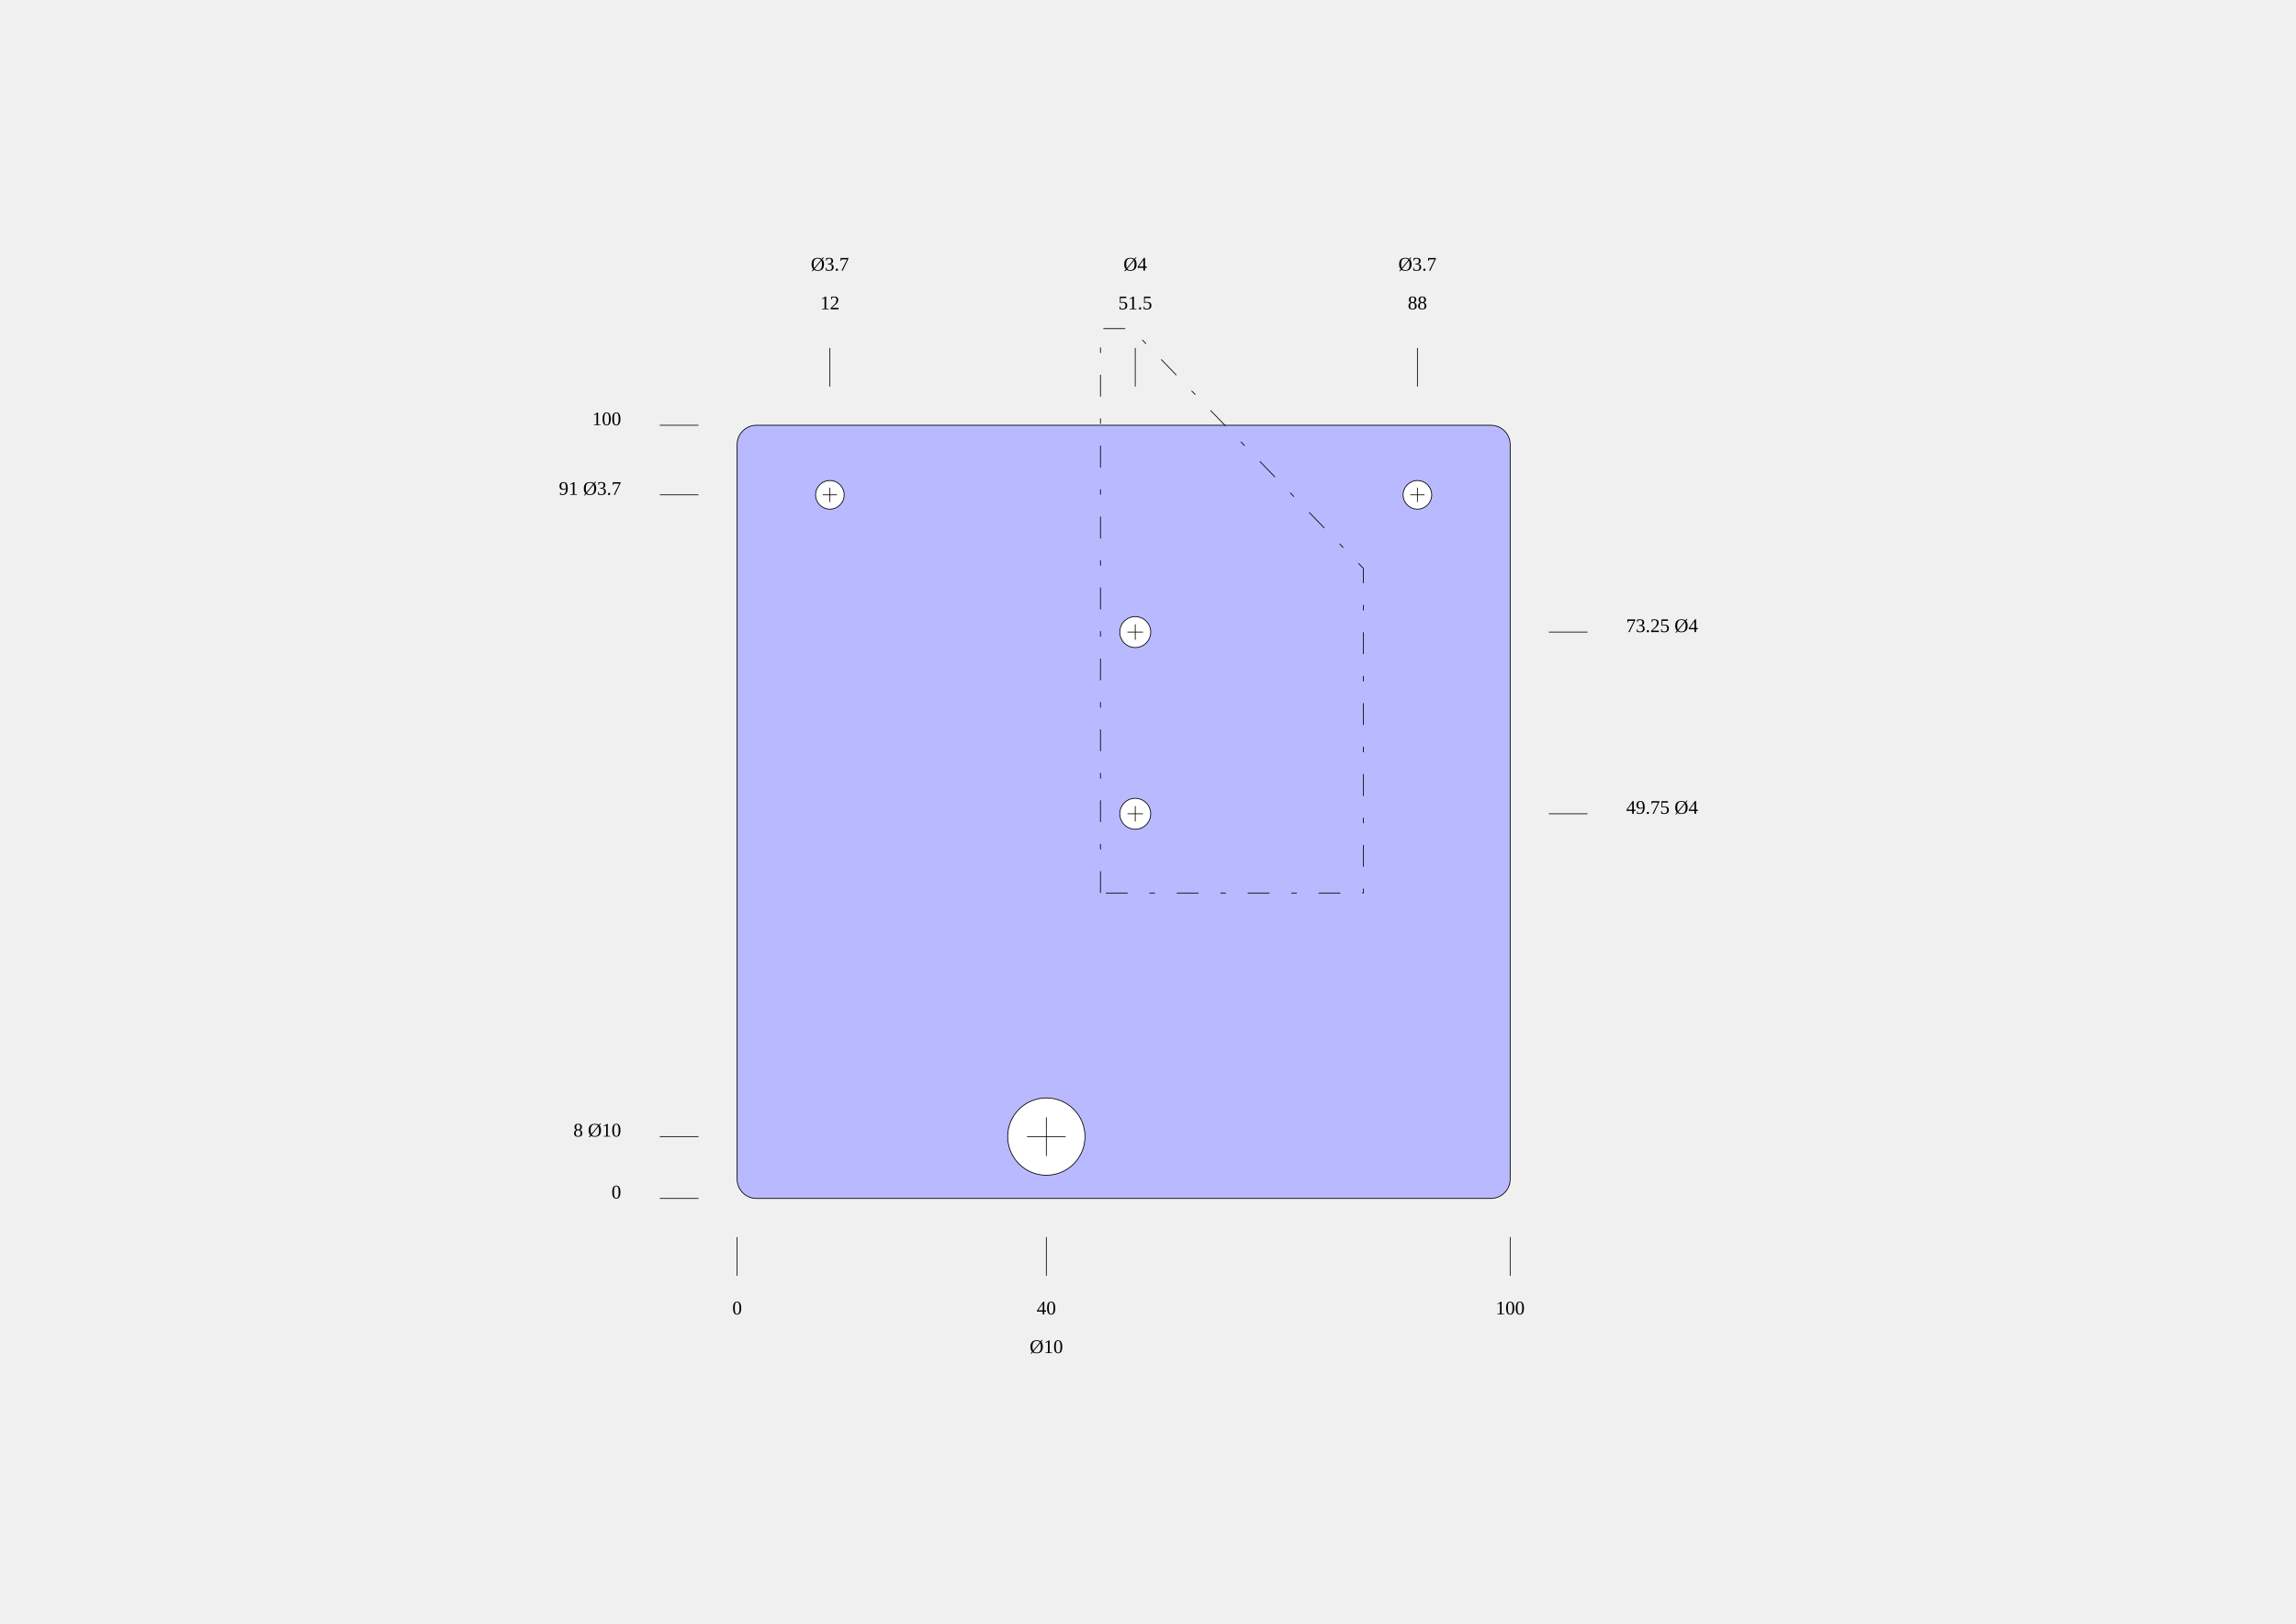
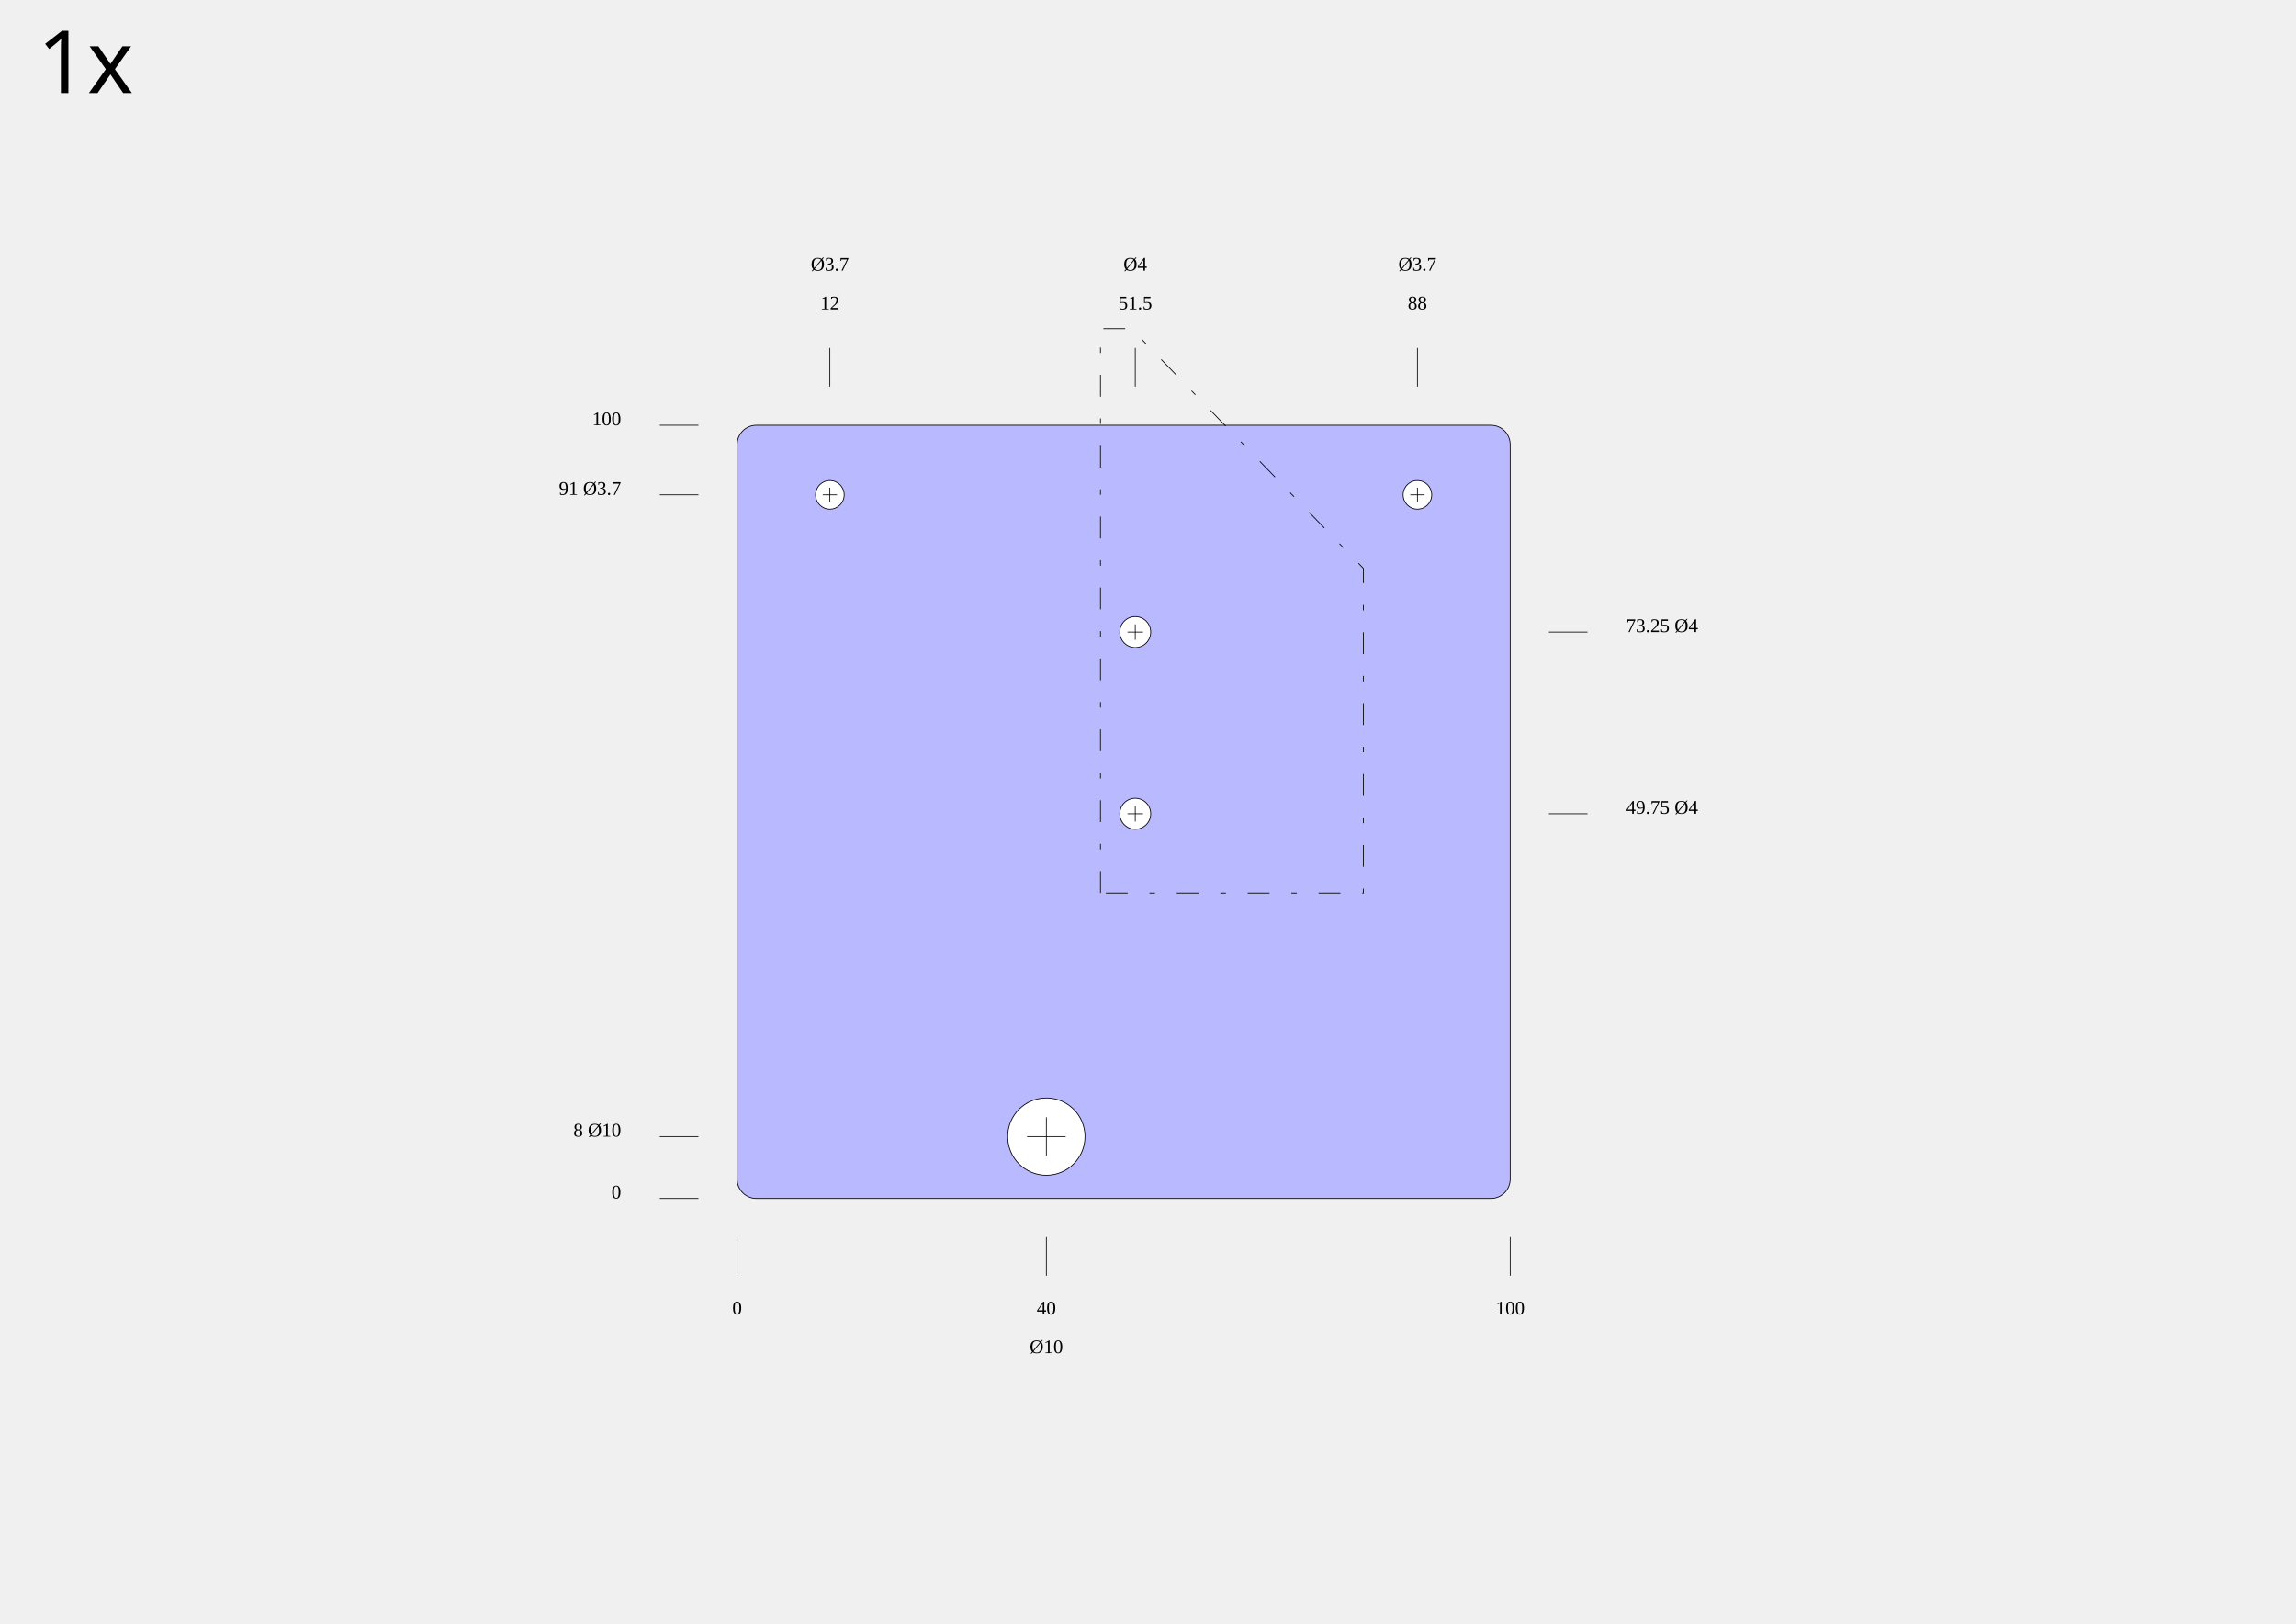
<svg xmlns="http://www.w3.org/2000/svg" width="1052.362" height="744.094" id="svg2" version="1.1">
  <defs id="defs4" />
  <g id="layer1">
    <rect style="fill:#b9b9ff;fill-opacity:1;fill-rule:evenodd;stroke:#000000;stroke-width:0.354;stroke-linecap:butt;stroke-linejoin:miter;stroke-miterlimit:4;stroke-opacity:1;stroke-dasharray:none" id="platerect" width="354.331" height="354.331" x="337.854" y="194.882" ry="8.858" rx="8.858" />
+     <text xml:space="preserve" style="font-size:40px;font-style:normal;font-weight:normal;line-height:125%;letter-spacing:0px;word-spacing:0px;fill:#000000;fill-opacity:1;stroke:none;font-family:Sans" x="17.143" y="42.666" id="text3075">
+       <tspan id="tspan3077" x="17.143" y="42.666">1x</tspan>
+     </text>
  </g>
  <g id="layer2">
-     <circle cx="380.374" cy="226.772" r="6.555" style="fill:#ffffff;fill-opacity:1;stroke:#000000;stroke-width:0.354;" />
-     <circle cx="649.665" cy="226.772" r="6.555" style="fill:#ffffff;fill-opacity:1;stroke:#000000;stroke-width:0.354;" />
-     <circle cx="479.587" cy="520.866" r="17.717" style="fill:#ffffff;fill-opacity:1;stroke:#000000;stroke-width:0.354;" />
-     <circle cx="520.335" cy="372.933" r="7.087" style="fill:#ffffff;fill-opacity:1;stroke:#000000;stroke-width:0.354;" />
-     <circle cx="520.335" cy="289.665" r="7.087" style="fill:#ffffff;fill-opacity:1;stroke:#000000;stroke-width:0.354;" />
+     <circle cx="380.374" cy="226.772" r="6.555" style="fill:#ffffff;fill-opacity:1;stroke:#000000;stroke-width:0.354;" id="circle9" />
+     <circle cx="649.665" cy="226.772" r="6.555" style="fill:#ffffff;fill-opacity:1;stroke:#000000;stroke-width:0.354;" id="circle11" />
+     <circle cx="479.587" cy="520.866" r="17.717" style="fill:#ffffff;fill-opacity:1;stroke:#000000;stroke-width:0.354;" id="circle13" />
+     <circle cx="520.335" cy="372.933" r="7.087" style="fill:#ffffff;fill-opacity:1;stroke:#000000;stroke-width:0.354;" id="circle15" />
+     <circle cx="520.335" cy="289.665" r="7.087" style="fill:#ffffff;fill-opacity:1;stroke:#000000;stroke-width:0.354;" id="circle17" />
  </g>
  <g id="layer3">
-     <line x1="377.096" y1="226.772" x2="383.652" y2="226.772" style="stroke:rgb(0,0,0);stroke-width:0.345" />
-     <line x1="380.374" y1="223.494" x2="380.374" y2="230.049" style="stroke:rgb(0,0,0);stroke-width:0.345" />
-     <line x1="646.388" y1="226.772" x2="652.943" y2="226.772" style="stroke:rgb(0,0,0);stroke-width:0.345" />
-     <line x1="649.665" y1="223.494" x2="649.665" y2="230.049" style="stroke:rgb(0,0,0);stroke-width:0.345" />
-     <line x1="470.728" y1="520.866" x2="488.445" y2="520.866" style="stroke:rgb(0,0,0);stroke-width:0.345" />
-     <line x1="479.587" y1="512.008" x2="479.587" y2="529.724" style="stroke:rgb(0,0,0);stroke-width:0.345" />
-     <line x1="516.791" y1="372.933" x2="523.878" y2="372.933" style="stroke:rgb(0,0,0);stroke-width:0.345" />
-     <line x1="520.335" y1="369.39" x2="520.335" y2="376.476" style="stroke:rgb(0,0,0);stroke-width:0.345" />
-     <line x1="516.791" y1="289.665" x2="523.878" y2="289.665" style="stroke:rgb(0,0,0);stroke-width:0.345" />
-     <line x1="520.335" y1="286.122" x2="520.335" y2="293.209" style="stroke:rgb(0,0,0);stroke-width:0.345" />
+     <line x1="377.096" y1="226.772" x2="383.652" y2="226.772" style="stroke:rgb(0,0,0);stroke-width:0.345" id="line20" />
+     <line x1="380.374" y1="223.494" x2="380.374" y2="230.049" style="stroke:rgb(0,0,0);stroke-width:0.345" id="line22" />
+     <line x1="646.388" y1="226.772" x2="652.943" y2="226.772" style="stroke:rgb(0,0,0);stroke-width:0.345" id="line24" />
+     <line x1="649.665" y1="223.494" x2="649.665" y2="230.049" style="stroke:rgb(0,0,0);stroke-width:0.345" id="line26" />
+     <line x1="470.728" y1="520.866" x2="488.445" y2="520.866" style="stroke:rgb(0,0,0);stroke-width:0.345" id="line28" />
+     <line x1="479.587" y1="512.008" x2="479.587" y2="529.724" style="stroke:rgb(0,0,0);stroke-width:0.345" id="line30" />
+     <line x1="516.791" y1="372.933" x2="523.878" y2="372.933" style="stroke:rgb(0,0,0);stroke-width:0.345" id="line32" />
+     <line x1="520.335" y1="369.39" x2="520.335" y2="376.476" style="stroke:rgb(0,0,0);stroke-width:0.345" id="line34" />
+     <line x1="516.791" y1="289.665" x2="523.878" y2="289.665" style="stroke:rgb(0,0,0);stroke-width:0.345" id="line36" />
+     <line x1="520.335" y1="286.122" x2="520.335" y2="293.209" style="stroke:rgb(0,0,0);stroke-width:0.345" id="line38" />
  </g>
  <g id="layer4">
-     <line x1="692.185" y1="566.929" x2="692.185" y2="584.646" style="stroke:rgb(0,0,0);stroke-width:0.345" />
-     <text x="692.185" y="602.362" font-size="8.858" text-anchor="middle">100</text>
-     <line x1="649.665" y1="177.165" x2="649.665" y2="159.449" style="stroke:rgb(0,0,0);stroke-width:0.345" />
-     <text x="649.665" y="141.732" font-size="8.858" text-anchor="middle">88</text>
-     <text x="649.665" y="124.016" font-size="8.858" text-anchor="middle">Ø3.7</text>
-     <line x1="520.335" y1="177.165" x2="520.335" y2="159.449" style="stroke:rgb(0,0,0);stroke-width:0.345" />
-     <text x="520.335" y="141.732" font-size="8.858" text-anchor="middle">51.5</text>
-     <text x="520.335" y="124.016" font-size="8.858" text-anchor="middle">Ø4</text>
-     <line x1="479.587" y1="566.929" x2="479.587" y2="584.646" style="stroke:rgb(0,0,0);stroke-width:0.345" />
-     <text x="479.587" y="602.362" font-size="8.858" text-anchor="middle">40</text>
-     <text x="479.587" y="620.079" font-size="8.858" text-anchor="middle">Ø10</text>
-     <line x1="380.374" y1="177.165" x2="380.374" y2="159.449" style="stroke:rgb(0,0,0);stroke-width:0.345" />
-     <text x="380.374" y="141.732" font-size="8.858" text-anchor="middle">12</text>
-     <text x="380.374" y="124.016" font-size="8.858" text-anchor="middle">Ø3.7</text>
-     <line x1="337.854" y1="566.929" x2="337.854" y2="584.646" style="stroke:rgb(0,0,0);stroke-width:0.345" />
-     <text x="337.854" y="602.362" font-size="8.858" text-anchor="middle">0</text>
-     <line x1="320.138" y1="194.882" x2="302.421" y2="194.882" style="stroke:rgb(0,0,0);stroke-width:0.345" />
-     <text x="284.705" y="194.882" font-size="8.858" text-anchor="end">100</text>
-     <line x1="320.138" y1="226.772" x2="302.421" y2="226.772" style="stroke:rgb(0,0,0);stroke-width:0.345" />
-     <text x="284.705" y="226.772" font-size="8.858" text-anchor="end">91 Ø3.7</text>
-     <line x1="709.902" y1="289.665" x2="727.618" y2="289.665" style="stroke:rgb(0,0,0);stroke-width:0.345" />
-     <text x="745.335" y="289.665" font-size="8.858" text-anchor="start">73.25 Ø4</text>
-     <line x1="709.902" y1="372.933" x2="727.618" y2="372.933" style="stroke:rgb(0,0,0);stroke-width:0.345" />
-     <text x="745.335" y="372.933" font-size="8.858" text-anchor="start">49.75 Ø4</text>
-     <line x1="320.138" y1="520.866" x2="302.421" y2="520.866" style="stroke:rgb(0,0,0);stroke-width:0.345" />
-     <text x="284.705" y="520.866" font-size="8.858" text-anchor="end">8 Ø10</text>
-     <line x1="320.138" y1="549.213" x2="302.421" y2="549.213" style="stroke:rgb(0,0,0);stroke-width:0.345" />
-     <text x="284.705" y="549.213" font-size="8.858" text-anchor="end">0</text>
+     <line x1="692.185" y1="566.929" x2="692.185" y2="584.646" style="stroke:rgb(0,0,0);stroke-width:0.345" id="line41" />
+     <text x="692.185" y="602.362" font-size="8.858" text-anchor="middle" id="text43">100</text>
+     <line x1="649.665" y1="177.165" x2="649.665" y2="159.449" style="stroke:rgb(0,0,0);stroke-width:0.345" id="line45" />
+     <text x="649.665" y="141.732" font-size="8.858" text-anchor="middle" id="text47">88</text>
+     <text x="649.665" y="124.016" font-size="8.858" text-anchor="middle" id="text49">Ø3.7</text>
+     <line x1="520.335" y1="177.165" x2="520.335" y2="159.449" style="stroke:rgb(0,0,0);stroke-width:0.345" id="line51" />
+     <text x="520.335" y="141.732" font-size="8.858" text-anchor="middle" id="text53">51.5</text>
+     <text x="520.335" y="124.016" font-size="8.858" text-anchor="middle" id="text55">Ø4</text>
+     <line x1="479.587" y1="566.929" x2="479.587" y2="584.646" style="stroke:rgb(0,0,0);stroke-width:0.345" id="line57" />
+     <text x="479.587" y="602.362" font-size="8.858" text-anchor="middle" id="text59">40</text>
+     <text x="479.587" y="620.079" font-size="8.858" text-anchor="middle" id="text61">Ø10</text>
+     <line x1="380.374" y1="177.165" x2="380.374" y2="159.449" style="stroke:rgb(0,0,0);stroke-width:0.345" id="line63" />
+     <text x="380.374" y="141.732" font-size="8.858" text-anchor="middle" id="text65">12</text>
+     <text x="380.374" y="124.016" font-size="8.858" text-anchor="middle" id="text67">Ø3.7</text>
+     <line x1="337.854" y1="566.929" x2="337.854" y2="584.646" style="stroke:rgb(0,0,0);stroke-width:0.345" id="line69" />
+     <text x="337.854" y="602.362" font-size="8.858" text-anchor="middle" id="text71">0</text>
+     <line x1="320.138" y1="194.882" x2="302.421" y2="194.882" style="stroke:rgb(0,0,0);stroke-width:0.345" id="line73" />
+     <text x="284.705" y="194.882" font-size="8.858" text-anchor="end" id="text75">100</text>
+     <line x1="320.138" y1="226.772" x2="302.421" y2="226.772" style="stroke:rgb(0,0,0);stroke-width:0.345" id="line77" />
+     <text x="284.705" y="226.772" font-size="8.858" text-anchor="end" id="text79">91 Ø3.7</text>
+     <line x1="709.902" y1="289.665" x2="727.618" y2="289.665" style="stroke:rgb(0,0,0);stroke-width:0.345" id="line81" />
+     <text x="745.335" y="289.665" font-size="8.858" text-anchor="start" id="text83">73.25 Ø4</text>
+     <line x1="709.902" y1="372.933" x2="727.618" y2="372.933" style="stroke:rgb(0,0,0);stroke-width:0.345" id="line85" />
+     <text x="745.335" y="372.933" font-size="8.858" text-anchor="start" id="text87">49.75 Ø4</text>
+     <line x1="320.138" y1="520.866" x2="302.421" y2="520.866" style="stroke:rgb(0,0,0);stroke-width:0.345" id="line89" />
+     <text x="284.705" y="520.866" font-size="8.858" text-anchor="end" id="text91">8 Ø10</text>
+     <line x1="320.138" y1="549.213" x2="302.421" y2="549.213" style="stroke:rgb(0,0,0);stroke-width:0.345" id="line93" />
+     <text x="284.705" y="549.213" font-size="8.858" text-anchor="end" id="text95">0</text>
  </g>
  <g id="layer5">
-     <path d="M 504.39,409.252 L 504.39,150.591 L 518.563,150.591 L 624.862,260.433 L 624.862,409.252 Z" stroke-dasharray="10,10,2.5,10" style="stroke:#000000;stroke-width:0.354;fill:none" />
+     <path d="M 504.39,409.252 L 504.39,150.591 L 518.563,150.591 L 624.862,260.433 L 624.862,409.252 Z" stroke-dasharray="10,10,2.5,10" style="stroke:#000000;stroke-width:0.354;fill:none" id="path98" />
  </g>
</svg>
